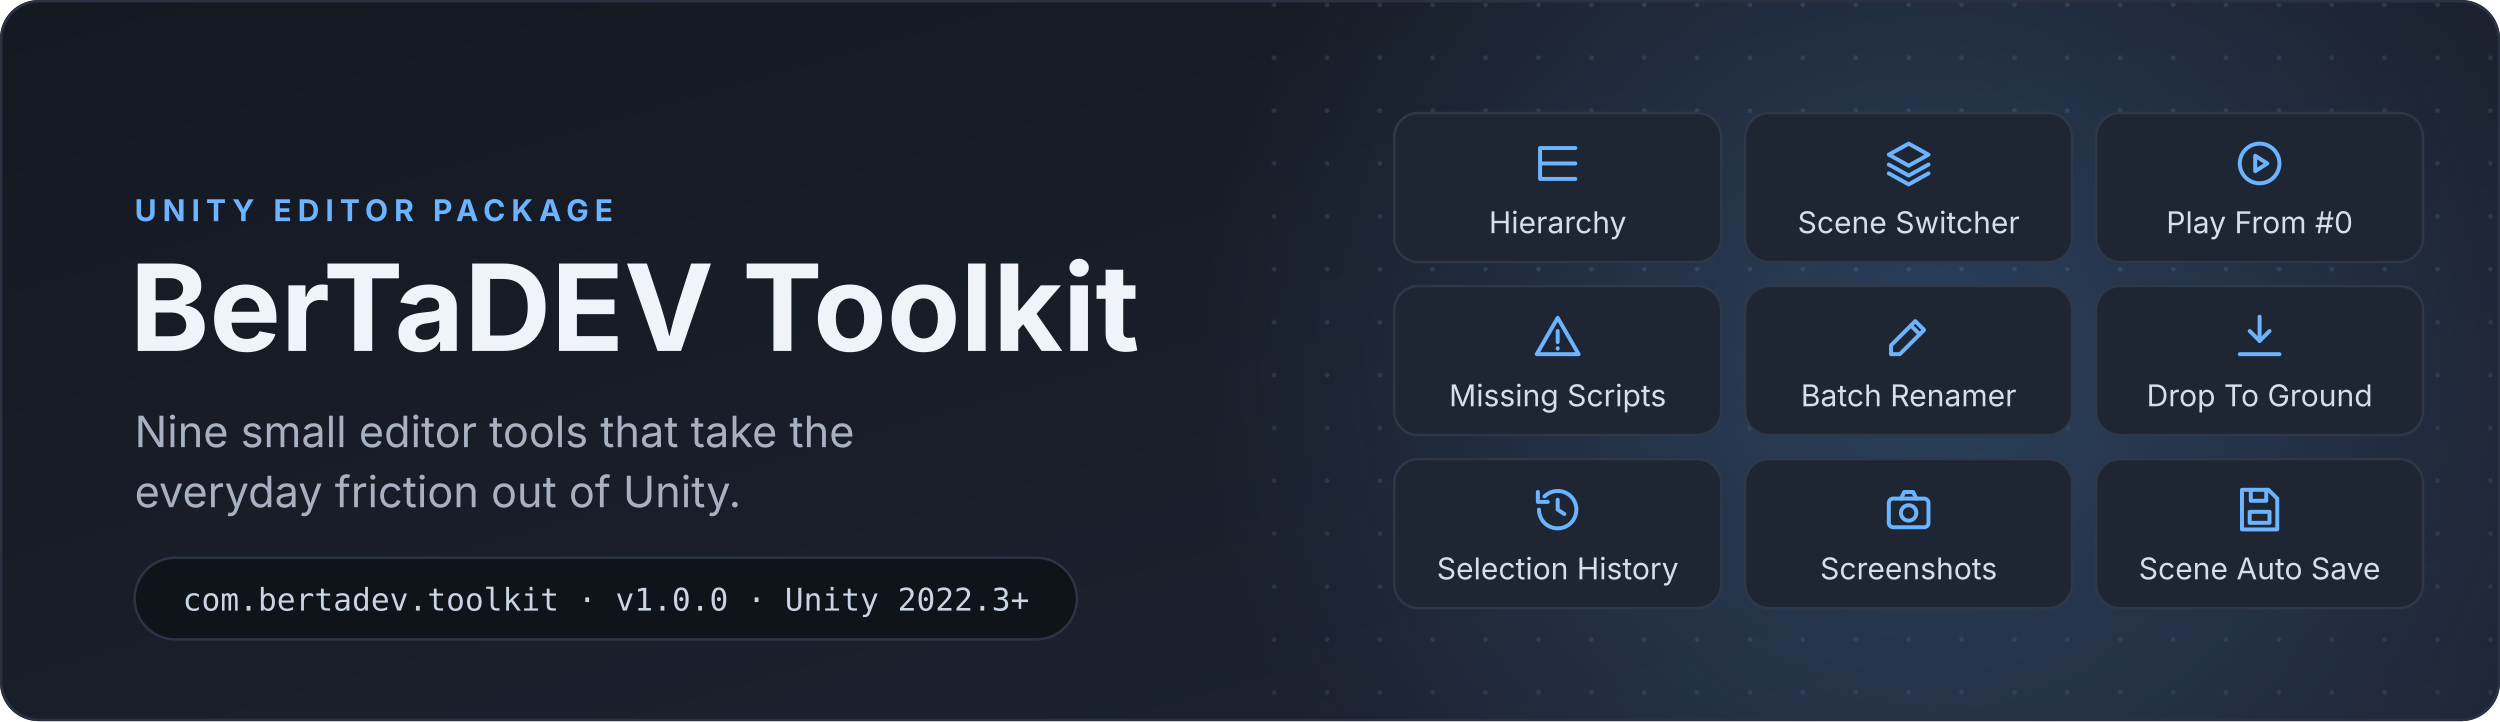
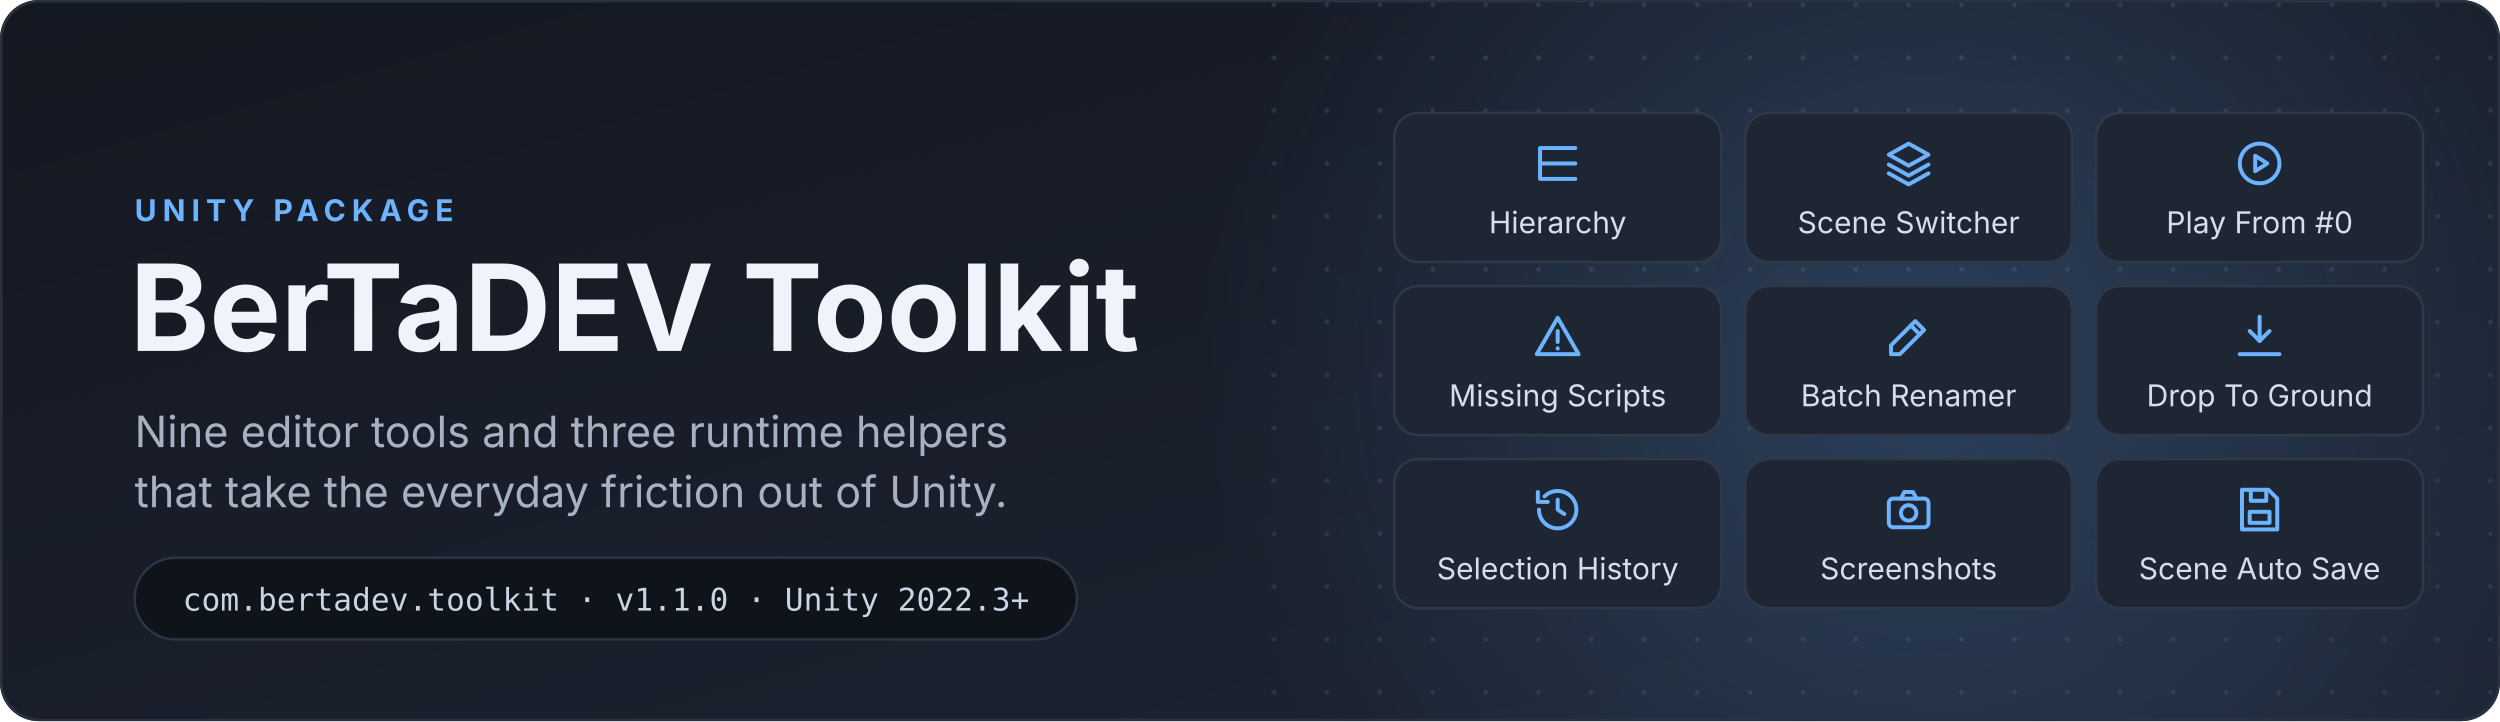
<svg xmlns="http://www.w3.org/2000/svg" width="1040" height="300" viewBox="0 0 1040 300">
  <defs>
    <filter id="shadow" x="-10%" y="-10%" width="120%" height="130%">
      <feDropShadow dx="0" dy="6" stdDeviation="9" flood-color="#000" flood-opacity="0.45" />
    </filter>
    <linearGradient id="bg" x1="0" y1="0" x2="1" y2="1">
      <stop offset="0" stop-color="#141821" />
      <stop offset="1" stop-color="#1D2433" />
    </linearGradient>
    <radialGradient id="glow" cx="0.5" cy="0.5" r="0.5">
      <stop offset="0" stop-color="#6CB4FF" stop-opacity="0.22" />
      <stop offset="1" stop-color="#6CB4FF" stop-opacity="0" />
    </radialGradient>
    <pattern id="dots" width="22" height="22" patternUnits="userSpaceOnUse">
      <circle cx="2" cy="2" r="1" fill="#2A3242" />
    </pattern>
    <clipPath id="clip">
      <rect x="0" y="0" width="1040" height="300" rx="16" />
    </clipPath>
  </defs>
  <style>
text { font-family: 'Segoe UI', Inter, -apple-system, BlinkMacSystemFont, 'Helvetica Neue', Arial, sans-serif; }
.mono { font-family: 'Cascadia Code', Consolas, 'SFMono-Regular', Menlo, monospace; }
</style>
  <g clip-path="url(#clip)">
    <rect x="0" y="0" width="1040" height="300" fill="url(#bg)" />
    <rect x="520" y="0" width="520" height="300" fill="url(#dots)" />
    <circle cx="800" cy="150" r="300" fill="url(#glow)" />
  </g>
  <rect x="0.5" y="0.5" width="1039" height="299" fill="none" rx="16" stroke="#2A3242" stroke-width="1" />
-   <text x="56" y="92" font-size="12.5" fill="#6CB4FF" font-weight="700" letter-spacing="2.5">UNITY EDITOR PACKAGE</text>
+   <text x="56" y="92" font-size="12.5" fill="#6CB4FF" font-weight="700" letter-spacing="2.5">UNITY PACKAGE</text>
  <text x="54" y="146" font-size="50" fill="#F0F4FA" font-weight="700">BerTaDEV Toolkit</text>
-   <text x="56" y="186" font-size="18" fill="#A7B1C2">Nine small editor tools that take the</text>
-   <text x="56" y="211" font-size="18" fill="#A7B1C2">everyday friction out of Unity.</text>
+   <text x="56" y="186" font-size="18" fill="#A7B1C2">Nine editor tools and three runtime helpers</text>
+   <text x="56" y="211" font-size="18" fill="#A7B1C2">that take the everyday friction out of Unity.</text>
  <rect x="56" y="232" width="392" height="34" fill="#0F131A" rx="17" stroke="#2C3546" stroke-width="1" />
-   <text x="76" y="254" font-size="13" fill="#C9D4E5" class="mono">com.bertadev.toolkit  ·  v1.0.0  ·  Unity 2022.3+</text>
+   <text x="76" y="254" font-size="13" fill="#C9D4E5" class="mono">com.bertadev.toolkit  ·  v1.1.0  ·  Unity 2022.3+</text>
  <rect x="580" y="47" width="136" height="62" fill="#1F2633" rx="10" stroke="#2E3848" stroke-width="1" />
  <g transform="translate(637.0,57) scale(0.9166667)" fill="none" stroke="#6CB4FF" stroke-width="1.8" stroke-linecap="round" stroke-linejoin="round">
    <path d="M4 5h16M8 12h12M8 19h12M4 5v14h4M4 12h4" />
  </g>
  <text x="648.0" y="97" font-size="12.5" fill="#D5DEEA" text-anchor="middle">Hierarchy</text>
  <rect x="726" y="47" width="136" height="62" fill="#1F2633" rx="10" stroke="#2E3848" stroke-width="1" />
  <g transform="translate(783.0,57) scale(0.9166667)" fill="none" stroke="#6CB4FF" stroke-width="1.8" stroke-linecap="round" stroke-linejoin="round">
    <path d="M12 3 21 8 12 13 3 8z" />
    <path d="M3 12.5 12 17.5 21 12.5" />
    <path d="M3 16.5 12 21.5 21 16.5" />
  </g>
  <text x="794.0" y="97" font-size="12.5" fill="#D5DEEA" text-anchor="middle">Scene Switcher</text>
  <rect x="872" y="47" width="136" height="62" fill="#1F2633" rx="10" stroke="#2E3848" stroke-width="1" />
  <g transform="translate(929.0,57) scale(0.9166667)" fill="none" stroke="#6CB4FF" stroke-width="1.8" stroke-linecap="round" stroke-linejoin="round">
    <circle cx="12" cy="12" r="9" />
    <path d="M10 8.5 15.5 12 10 15.5z" />
  </g>
  <text x="940.0" y="97" font-size="12.5" fill="#D5DEEA" text-anchor="middle">Play From #0</text>
  <rect x="580" y="119" width="136" height="62" fill="#1F2633" rx="10" stroke="#2E3848" stroke-width="1" />
  <g transform="translate(637.0,129) scale(0.9166667)" fill="none" stroke="#6CB4FF" stroke-width="1.8" stroke-linecap="round" stroke-linejoin="round">
    <path d="M12 3.5 21.5 20H2.5z" />
    <path d="M12 9.5v5M12 17.3v.2" />
  </g>
  <text x="648.0" y="169" font-size="12.5" fill="#D5DEEA" text-anchor="middle">Missing Scripts</text>
  <rect x="726" y="119" width="136" height="62" fill="#1F2633" rx="10" stroke="#2E3848" stroke-width="1" />
  <g transform="translate(783.0,129) scale(0.9166667)" fill="none" stroke="#6CB4FF" stroke-width="1.8" stroke-linecap="round" stroke-linejoin="round">
    <path d="M4 20h4L19 9l-4-4L4 16z" />
    <path d="M13 7l4 4" />
  </g>
  <text x="794.0" y="169" font-size="12.5" fill="#D5DEEA" text-anchor="middle">Batch Renamer</text>
  <rect x="872" y="119" width="136" height="62" fill="#1F2633" rx="10" stroke="#2E3848" stroke-width="1" />
  <g transform="translate(929.0,129) scale(0.9166667)" fill="none" stroke="#6CB4FF" stroke-width="1.8" stroke-linecap="round" stroke-linejoin="round">
    <path d="M12 3v11" />
    <path d="M7.5 9.5 12 14l4.5-4.5" />
    <path d="M3 20h18" />
  </g>
  <text x="940.0" y="169" font-size="12.5" fill="#D5DEEA" text-anchor="middle">Drop To Ground</text>
  <rect x="580" y="191" width="136" height="62" fill="#1F2633" rx="10" stroke="#2E3848" stroke-width="1" />
  <g transform="translate(637.0,201) scale(0.9166667)" fill="none" stroke="#6CB4FF" stroke-width="1.8" stroke-linecap="round" stroke-linejoin="round">
    <path d="M3.5 12a8.5 8.5 0 1 0 2.5-6" />
    <path d="M3 4v4.5h4.5" />
    <path d="M12 7.5V12l3 2" />
  </g>
  <text x="648.0" y="241" font-size="12.5" fill="#D5DEEA" text-anchor="middle">Selection History</text>
  <rect x="726" y="191" width="136" height="62" fill="#1F2633" rx="10" stroke="#2E3848" stroke-width="1" />
  <g transform="translate(783.0,201) scale(0.9166667)" fill="none" stroke="#6CB4FF" stroke-width="1.8" stroke-linecap="round" stroke-linejoin="round">
    <rect x="3" y="7" width="18" height="13" rx="2" />
    <path d="M8.5 7l1.5-3h4l1.5 3" />
    <circle cx="12" cy="13.5" r="3.5" />
  </g>
  <text x="794.0" y="241" font-size="12.5" fill="#D5DEEA" text-anchor="middle">Screenshots</text>
  <rect x="872" y="191" width="136" height="62" fill="#1F2633" rx="10" stroke="#2E3848" stroke-width="1" />
  <g transform="translate(929.0,201) scale(0.9166667)" fill="none" stroke="#6CB4FF" stroke-width="1.8" stroke-linecap="round" stroke-linejoin="round">
    <path d="M5 3h11l4 4v14H4V3z" />
    <path d="M8 3v5h7V3" />
    <rect x="7.5" y="13" width="9" height="5" />
  </g>
  <text x="940.0" y="241" font-size="12.5" fill="#D5DEEA" text-anchor="middle">Scene Auto Save</text>
</svg>
